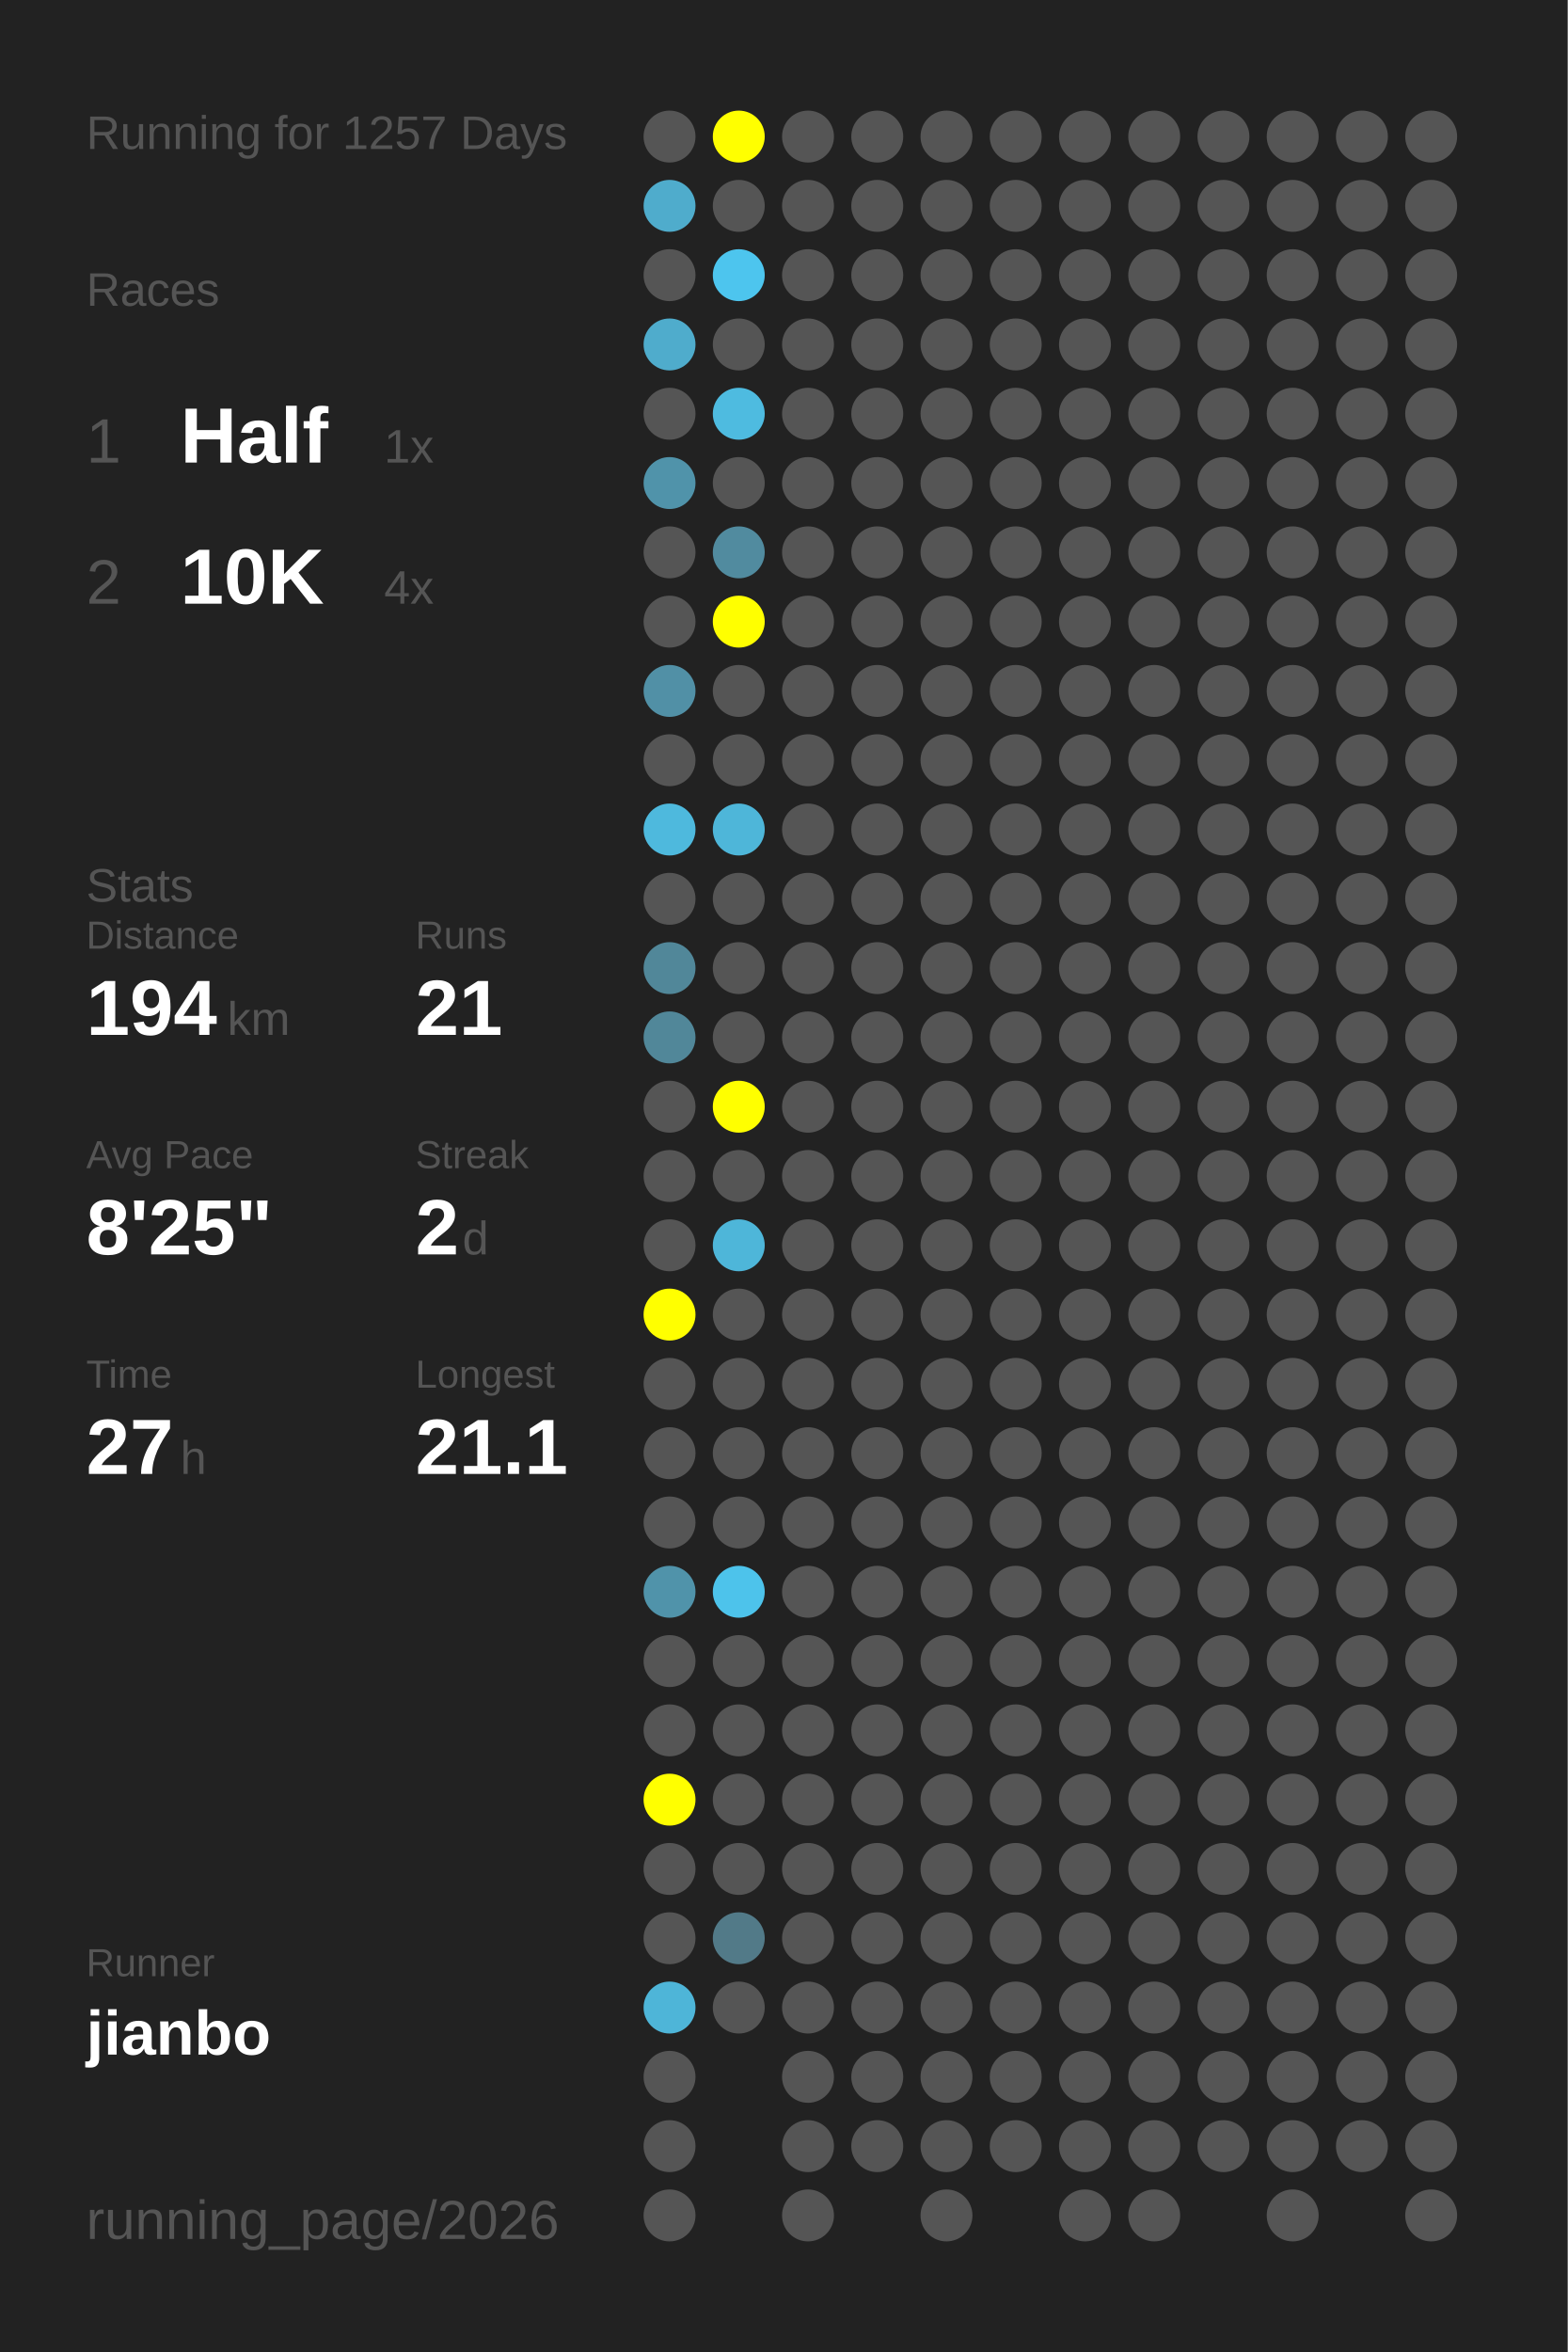
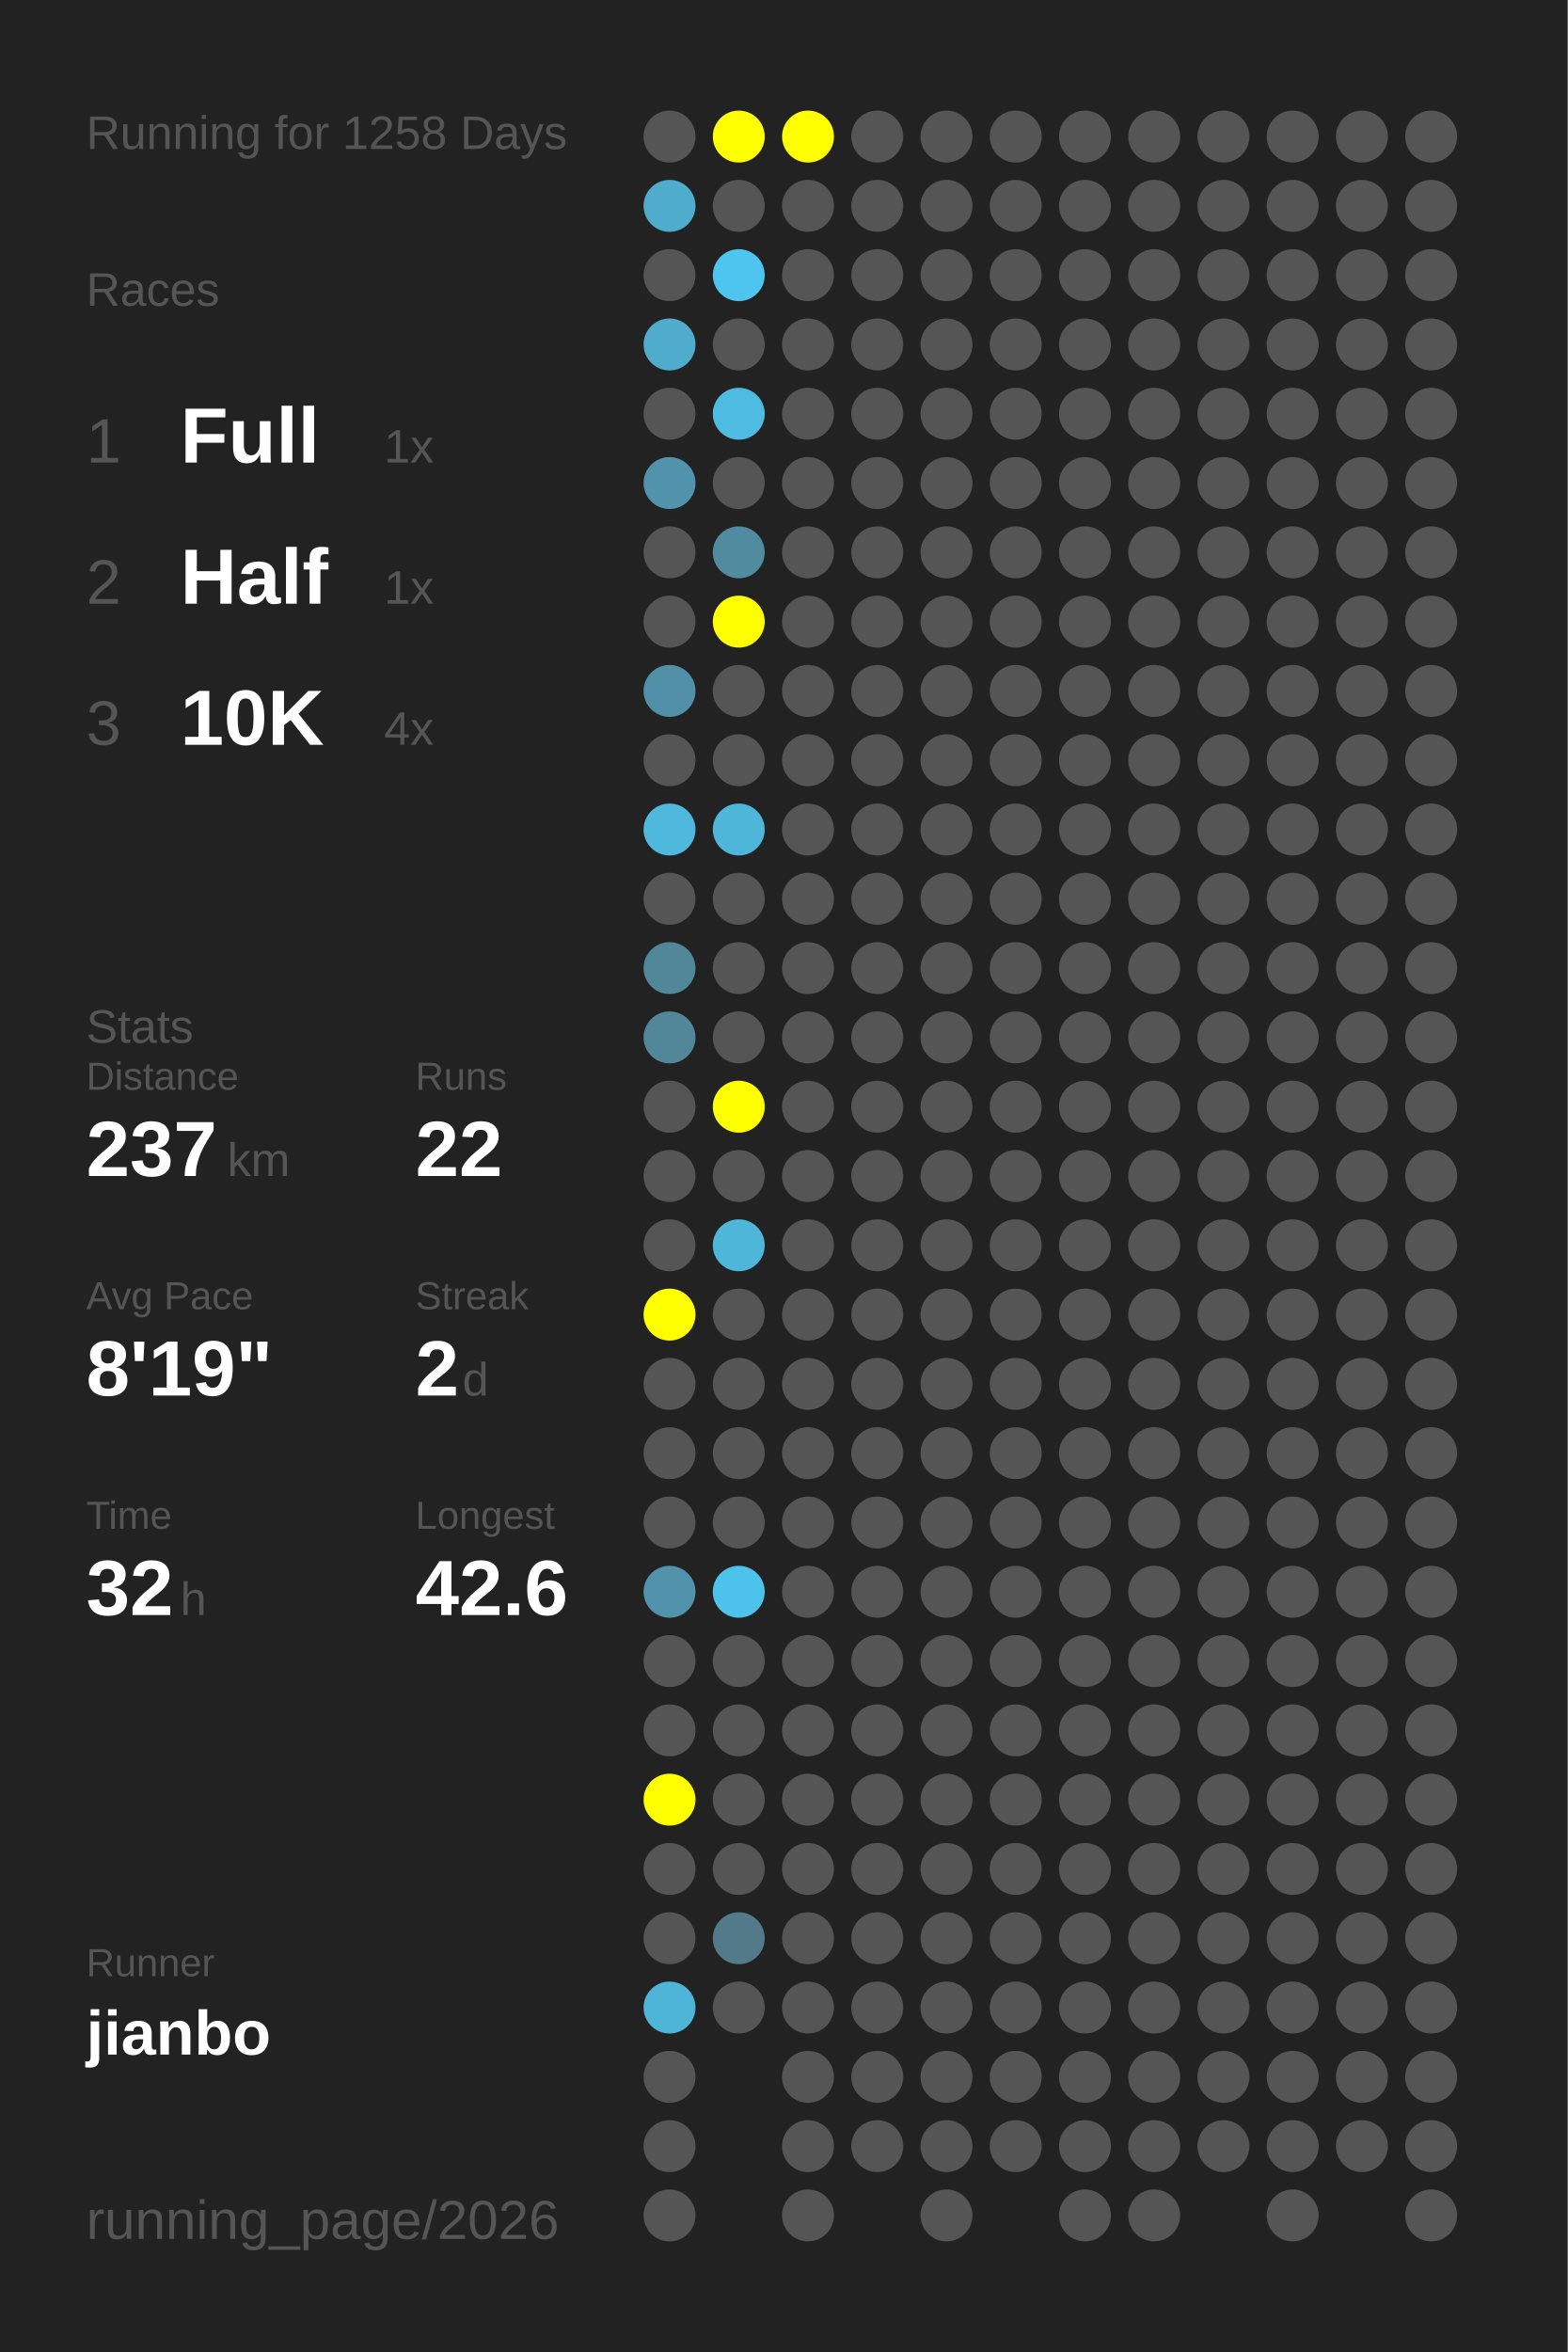
<svg xmlns="http://www.w3.org/2000/svg" baseProfile="full" height="300mm" version="1.1" viewBox="0,0,200,300" width="200mm">
  <defs />
  <rect fill="#222222" height="300" width="200" x="0" y="0" />
-   <text fill="#555555" style="font-size:6px; font-family:Arial;" x="11" y="19">Running for 1257 Days</text>
+   <text fill="#555555" style="font-size:6px; font-family:Arial;" x="11" y="19">Running for 1258 Days</text>
  <text fill="#555555" style="font-size:6px; font-family:Arial;" x="11" y="39">Races</text>
  <text fill="#555555" style="font-size:8px; font-family:Arial;" x="11" y="59">1</text>
-   <text fill="#FFFFFF" style="font-size:10px; font-family:Arial; font-weight:bold;" x="23" y="59">Half</text>
+   <text fill="#FFFFFF" style="font-size:10px; font-family:Arial; font-weight:bold;" x="23" y="59">Full</text>
  <text fill="#555555" style="font-size:6px; font-family:Arial;" x="49" y="59">1x</text>
  <text fill="#555555" style="font-size:8px; font-family:Arial;" x="11" y="77">2</text>
-   <text fill="#FFFFFF" style="font-size:10px; font-family:Arial; font-weight:bold;" x="23" y="77">10K</text>
-   <text fill="#555555" style="font-size:6px; font-family:Arial;" x="49" y="77">4x</text>
-   <text fill="#555555" style="font-size:6px; font-family:Arial;" x="11" y="115">Stats</text>
-   <text fill="#555555" style="font-size:5px; font-family:Arial;" x="11" y="121">Distance</text>
-   <text fill="#FFFFFF" style="font-size:10px; font-family:Arial; font-weight:bold;" x="11" y="132">194</text>
-   <text fill="#555555" style="font-size:6px; font-family:Arial;" x="29" y="132">km</text>
-   <text fill="#555555" style="font-size:5px; font-family:Arial;" x="53" y="121">Runs</text>
-   <text fill="#FFFFFF" style="font-size:10px; font-family:Arial; font-weight:bold;" x="53" y="132">21</text>
-   <text fill="#555555" style="font-size:5px; font-family:Arial;" x="11" y="149">Avg Pace</text>
-   <text fill="#FFFFFF" style="font-size:10px; font-family:Arial; font-weight:bold;" x="11" y="160">8'25"</text>
-   <text fill="#555555" style="font-size:5px; font-family:Arial;" x="53" y="149">Streak</text>
-   <text fill="#FFFFFF" style="font-size:10px; font-family:Arial; font-weight:bold;" x="53" y="160">2</text>
-   <text fill="#555555" style="font-size:6px; font-family:Arial;" x="59" y="160">d</text>
-   <text fill="#555555" style="font-size:5px; font-family:Arial;" x="11" y="177">Time</text>
-   <text fill="#FFFFFF" style="font-size:10px; font-family:Arial; font-weight:bold;" x="11" y="188">27</text>
-   <text fill="#555555" style="font-size:6px; font-family:Arial;" x="23" y="188">h</text>
-   <text fill="#555555" style="font-size:5px; font-family:Arial;" x="53" y="177">Longest</text>
-   <text fill="#FFFFFF" style="font-size:10px; font-family:Arial; font-weight:bold;" x="53" y="188">21.1</text>
+   <text fill="#FFFFFF" style="font-size:10px; font-family:Arial; font-weight:bold;" x="23" y="77">Half</text>
+   <text fill="#555555" style="font-size:6px; font-family:Arial;" x="49" y="77">1x</text>
+   <text fill="#555555" style="font-size:8px; font-family:Arial;" x="11" y="95">3</text>
+   <text fill="#FFFFFF" style="font-size:10px; font-family:Arial; font-weight:bold;" x="23" y="95">10K</text>
+   <text fill="#555555" style="font-size:6px; font-family:Arial;" x="49" y="95">4x</text>
+   <text fill="#555555" style="font-size:6px; font-family:Arial;" x="11" y="133">Stats</text>
+   <text fill="#555555" style="font-size:5px; font-family:Arial;" x="11" y="139">Distance</text>
+   <text fill="#FFFFFF" style="font-size:10px; font-family:Arial; font-weight:bold;" x="11" y="150">237</text>
+   <text fill="#555555" style="font-size:6px; font-family:Arial;" x="29" y="150">km</text>
+   <text fill="#555555" style="font-size:5px; font-family:Arial;" x="53" y="139">Runs</text>
+   <text fill="#FFFFFF" style="font-size:10px; font-family:Arial; font-weight:bold;" x="53" y="150">22</text>
+   <text fill="#555555" style="font-size:5px; font-family:Arial;" x="11" y="167">Avg Pace</text>
+   <text fill="#FFFFFF" style="font-size:10px; font-family:Arial; font-weight:bold;" x="11" y="178">8'19"</text>
+   <text fill="#555555" style="font-size:5px; font-family:Arial;" x="53" y="167">Streak</text>
+   <text fill="#FFFFFF" style="font-size:10px; font-family:Arial; font-weight:bold;" x="53" y="178">2</text>
+   <text fill="#555555" style="font-size:6px; font-family:Arial;" x="59" y="178">d</text>
+   <text fill="#555555" style="font-size:5px; font-family:Arial;" x="11" y="195">Time</text>
+   <text fill="#FFFFFF" style="font-size:10px; font-family:Arial; font-weight:bold;" x="11" y="206">32</text>
+   <text fill="#555555" style="font-size:6px; font-family:Arial;" x="23" y="206">h</text>
+   <text fill="#555555" style="font-size:5px; font-family:Arial;" x="53" y="195">Longest</text>
+   <text fill="#FFFFFF" style="font-size:10px; font-family:Arial; font-weight:bold;" x="53" y="206">42.6</text>
  <text fill="#555555" style="font-size:5px; font-family:Arial;" x="11" y="252.065">Runner</text>
  <text fill="#FFFFFF" style="font-size:8px; font-family:Arial; font-weight:bold;" x="11" y="262.065">jianbo</text>
  <text fill="#555555" style="font-size:7px; font-family:Arial;" x="11" y="285.581">running_page/2026</text>
  <circle cx="85.417" cy="17.419" fill="#555555" r="3.312" />
  <circle cx="85.417" cy="26.258" fill="#4faccc" r="3.312" />
  <circle cx="85.417" cy="35.097" fill="#555555" r="3.312" />
  <circle cx="85.417" cy="43.935" fill="#4faccc" r="3.312" />
  <circle cx="85.417" cy="52.774" fill="#555555" r="3.312" />
  <circle cx="85.417" cy="61.613" fill="#5093aa" r="3.312" />
  <circle cx="85.417" cy="70.452" fill="#555555" r="3.312" />
  <circle cx="85.417" cy="79.29" fill="#555555" r="3.312" />
  <circle cx="85.417" cy="88.129" fill="#5190a6" r="3.312" />
  <circle cx="85.417" cy="96.968" fill="#555555" r="3.312" />
  <circle cx="85.417" cy="105.806" fill="#4eb9dd" r="3.312" />
  <circle cx="85.417" cy="114.645" fill="#555555" r="3.312" />
  <circle cx="85.417" cy="123.484" fill="#518799" r="3.312" />
  <circle cx="85.417" cy="132.323" fill="#518799" r="3.312" />
  <circle cx="85.417" cy="141.161" fill="#555555" r="3.312" />
  <circle cx="85.417" cy="150" fill="#555555" r="3.312" />
  <circle cx="85.417" cy="158.839" fill="#555555" r="3.312" />
  <circle cx="85.417" cy="167.677" fill="#FFFF00" r="3.312" />
  <circle cx="85.417" cy="176.516" fill="#555555" r="3.312" />
  <circle cx="85.417" cy="185.355" fill="#555555" r="3.312" />
  <circle cx="85.417" cy="194.194" fill="#555555" r="3.312" />
  <circle cx="85.417" cy="203.032" fill="#5093aa" r="3.312" />
  <circle cx="85.417" cy="211.871" fill="#555555" r="3.312" />
  <circle cx="85.417" cy="220.71" fill="#555555" r="3.312" />
  <circle cx="85.417" cy="229.548" fill="#FFFF00" r="3.312" />
  <circle cx="85.417" cy="238.387" fill="#555555" r="3.312" />
  <circle cx="85.417" cy="247.226" fill="#555555" r="3.312" />
  <circle cx="85.417" cy="256.065" fill="#4eb5d8" r="3.312" />
  <circle cx="85.417" cy="264.903" fill="#555555" r="3.312" />
  <circle cx="85.417" cy="273.742" fill="#555555" r="3.312" />
  <circle cx="85.417" cy="282.581" fill="#555555" r="3.312" />
  <circle cx="94.25" cy="17.419" fill="#FFFF00" r="3.312" />
  <circle cx="94.25" cy="26.258" fill="#555555" r="3.312" />
  <circle cx="94.25" cy="35.097" fill="#4dc5ee" r="3.312" />
  <circle cx="94.25" cy="43.935" fill="#555555" r="3.312" />
  <circle cx="94.25" cy="52.774" fill="#4ebbe0" r="3.312" />
  <circle cx="94.25" cy="61.613" fill="#555555" r="3.312" />
  <circle cx="94.25" cy="70.452" fill="#518b9f" r="3.312" />
  <circle cx="94.25" cy="79.29" fill="#FFFF00" r="3.312" />
  <circle cx="94.25" cy="88.129" fill="#555555" r="3.312" />
  <circle cx="94.25" cy="96.968" fill="#555555" r="3.312" />
  <circle cx="94.25" cy="105.806" fill="#4eb6d9" r="3.312" />
  <circle cx="94.25" cy="114.645" fill="#555555" r="3.312" />
  <circle cx="94.25" cy="123.484" fill="#555555" r="3.312" />
  <circle cx="94.25" cy="132.323" fill="#555555" r="3.312" />
  <circle cx="94.25" cy="141.161" fill="#FFFF00" r="3.312" />
  <circle cx="94.25" cy="150" fill="#555555" r="3.312" />
  <circle cx="94.25" cy="158.839" fill="#4eb6d9" r="3.312" />
  <circle cx="94.25" cy="167.677" fill="#555555" r="3.312" />
  <circle cx="94.25" cy="176.516" fill="#555555" r="3.312" />
  <circle cx="94.25" cy="185.355" fill="#555555" r="3.312" />
  <circle cx="94.25" cy="194.194" fill="#555555" r="3.312" />
  <circle cx="94.25" cy="203.032" fill="#4dc3eb" r="3.312" />
  <circle cx="94.25" cy="211.871" fill="#555555" r="3.312" />
  <circle cx="94.25" cy="220.71" fill="#555555" r="3.312" />
  <circle cx="94.25" cy="229.548" fill="#555555" r="3.312" />
  <circle cx="94.25" cy="238.387" fill="#555555" r="3.312" />
  <circle cx="94.25" cy="247.226" fill="#527a88" r="3.312" />
  <circle cx="94.25" cy="256.065" fill="#555555" r="3.312" />
-   <circle cx="103.083" cy="17.419" fill="#555555" r="3.312" />
+   <circle cx="103.083" cy="17.419" fill="#FFFF00" r="3.312" />
  <circle cx="103.083" cy="26.258" fill="#555555" r="3.312" />
  <circle cx="103.083" cy="35.097" fill="#555555" r="3.312" />
  <circle cx="103.083" cy="43.935" fill="#555555" r="3.312" />
  <circle cx="103.083" cy="52.774" fill="#555555" r="3.312" />
  <circle cx="103.083" cy="61.613" fill="#555555" r="3.312" />
  <circle cx="103.083" cy="70.452" fill="#555555" r="3.312" />
  <circle cx="103.083" cy="79.29" fill="#555555" r="3.312" />
  <circle cx="103.083" cy="88.129" fill="#555555" r="3.312" />
  <circle cx="103.083" cy="96.968" fill="#555555" r="3.312" />
  <circle cx="103.083" cy="105.806" fill="#555555" r="3.312" />
  <circle cx="103.083" cy="114.645" fill="#555555" r="3.312" />
  <circle cx="103.083" cy="123.484" fill="#555555" r="3.312" />
  <circle cx="103.083" cy="132.323" fill="#555555" r="3.312" />
  <circle cx="103.083" cy="141.161" fill="#555555" r="3.312" />
  <circle cx="103.083" cy="150" fill="#555555" r="3.312" />
  <circle cx="103.083" cy="158.839" fill="#555555" r="3.312" />
  <circle cx="103.083" cy="167.677" fill="#555555" r="3.312" />
  <circle cx="103.083" cy="176.516" fill="#555555" r="3.312" />
  <circle cx="103.083" cy="185.355" fill="#555555" r="3.312" />
  <circle cx="103.083" cy="194.194" fill="#555555" r="3.312" />
  <circle cx="103.083" cy="203.032" fill="#555555" r="3.312" />
  <circle cx="103.083" cy="211.871" fill="#555555" r="3.312" />
  <circle cx="103.083" cy="220.71" fill="#555555" r="3.312" />
  <circle cx="103.083" cy="229.548" fill="#555555" r="3.312" />
  <circle cx="103.083" cy="238.387" fill="#555555" r="3.312" />
  <circle cx="103.083" cy="247.226" fill="#555555" r="3.312" />
  <circle cx="103.083" cy="256.065" fill="#555555" r="3.312" />
  <circle cx="103.083" cy="264.903" fill="#555555" r="3.312" />
  <circle cx="103.083" cy="273.742" fill="#555555" r="3.312" />
  <circle cx="103.083" cy="282.581" fill="#555555" r="3.312" />
  <circle cx="111.917" cy="17.419" fill="#555555" r="3.312" />
  <circle cx="111.917" cy="26.258" fill="#555555" r="3.312" />
  <circle cx="111.917" cy="35.097" fill="#555555" r="3.312" />
  <circle cx="111.917" cy="43.935" fill="#555555" r="3.312" />
  <circle cx="111.917" cy="52.774" fill="#555555" r="3.312" />
  <circle cx="111.917" cy="61.613" fill="#555555" r="3.312" />
  <circle cx="111.917" cy="70.452" fill="#555555" r="3.312" />
  <circle cx="111.917" cy="79.29" fill="#555555" r="3.312" />
  <circle cx="111.917" cy="88.129" fill="#555555" r="3.312" />
  <circle cx="111.917" cy="96.968" fill="#555555" r="3.312" />
  <circle cx="111.917" cy="105.806" fill="#555555" r="3.312" />
  <circle cx="111.917" cy="114.645" fill="#555555" r="3.312" />
  <circle cx="111.917" cy="123.484" fill="#555555" r="3.312" />
  <circle cx="111.917" cy="132.323" fill="#555555" r="3.312" />
  <circle cx="111.917" cy="141.161" fill="#555555" r="3.312" />
  <circle cx="111.917" cy="150" fill="#555555" r="3.312" />
  <circle cx="111.917" cy="158.839" fill="#555555" r="3.312" />
  <circle cx="111.917" cy="167.677" fill="#555555" r="3.312" />
  <circle cx="111.917" cy="176.516" fill="#555555" r="3.312" />
  <circle cx="111.917" cy="185.355" fill="#555555" r="3.312" />
  <circle cx="111.917" cy="194.194" fill="#555555" r="3.312" />
  <circle cx="111.917" cy="203.032" fill="#555555" r="3.312" />
  <circle cx="111.917" cy="211.871" fill="#555555" r="3.312" />
  <circle cx="111.917" cy="220.71" fill="#555555" r="3.312" />
  <circle cx="111.917" cy="229.548" fill="#555555" r="3.312" />
  <circle cx="111.917" cy="238.387" fill="#555555" r="3.312" />
  <circle cx="111.917" cy="247.226" fill="#555555" r="3.312" />
  <circle cx="111.917" cy="256.065" fill="#555555" r="3.312" />
  <circle cx="111.917" cy="264.903" fill="#555555" r="3.312" />
  <circle cx="111.917" cy="273.742" fill="#555555" r="3.312" />
  <circle cx="120.75" cy="17.419" fill="#555555" r="3.312" />
  <circle cx="120.75" cy="26.258" fill="#555555" r="3.312" />
  <circle cx="120.75" cy="35.097" fill="#555555" r="3.312" />
  <circle cx="120.75" cy="43.935" fill="#555555" r="3.312" />
  <circle cx="120.75" cy="52.774" fill="#555555" r="3.312" />
  <circle cx="120.75" cy="61.613" fill="#555555" r="3.312" />
  <circle cx="120.75" cy="70.452" fill="#555555" r="3.312" />
  <circle cx="120.75" cy="79.29" fill="#555555" r="3.312" />
  <circle cx="120.75" cy="88.129" fill="#555555" r="3.312" />
  <circle cx="120.75" cy="96.968" fill="#555555" r="3.312" />
  <circle cx="120.75" cy="105.806" fill="#555555" r="3.312" />
  <circle cx="120.75" cy="114.645" fill="#555555" r="3.312" />
  <circle cx="120.75" cy="123.484" fill="#555555" r="3.312" />
  <circle cx="120.75" cy="132.323" fill="#555555" r="3.312" />
  <circle cx="120.75" cy="141.161" fill="#555555" r="3.312" />
  <circle cx="120.75" cy="150" fill="#555555" r="3.312" />
  <circle cx="120.75" cy="158.839" fill="#555555" r="3.312" />
  <circle cx="120.75" cy="167.677" fill="#555555" r="3.312" />
  <circle cx="120.75" cy="176.516" fill="#555555" r="3.312" />
  <circle cx="120.75" cy="185.355" fill="#555555" r="3.312" />
  <circle cx="120.75" cy="194.194" fill="#555555" r="3.312" />
  <circle cx="120.75" cy="203.032" fill="#555555" r="3.312" />
  <circle cx="120.75" cy="211.871" fill="#555555" r="3.312" />
  <circle cx="120.75" cy="220.71" fill="#555555" r="3.312" />
  <circle cx="120.75" cy="229.548" fill="#555555" r="3.312" />
  <circle cx="120.75" cy="238.387" fill="#555555" r="3.312" />
  <circle cx="120.75" cy="247.226" fill="#555555" r="3.312" />
  <circle cx="120.75" cy="256.065" fill="#555555" r="3.312" />
  <circle cx="120.75" cy="264.903" fill="#555555" r="3.312" />
  <circle cx="120.75" cy="273.742" fill="#555555" r="3.312" />
  <circle cx="120.75" cy="282.581" fill="#555555" r="3.312" />
  <circle cx="129.583" cy="17.419" fill="#555555" r="3.312" />
  <circle cx="129.583" cy="26.258" fill="#555555" r="3.312" />
  <circle cx="129.583" cy="35.097" fill="#555555" r="3.312" />
  <circle cx="129.583" cy="43.935" fill="#555555" r="3.312" />
  <circle cx="129.583" cy="52.774" fill="#555555" r="3.312" />
  <circle cx="129.583" cy="61.613" fill="#555555" r="3.312" />
  <circle cx="129.583" cy="70.452" fill="#555555" r="3.312" />
  <circle cx="129.583" cy="79.29" fill="#555555" r="3.312" />
  <circle cx="129.583" cy="88.129" fill="#555555" r="3.312" />
  <circle cx="129.583" cy="96.968" fill="#555555" r="3.312" />
  <circle cx="129.583" cy="105.806" fill="#555555" r="3.312" />
  <circle cx="129.583" cy="114.645" fill="#555555" r="3.312" />
  <circle cx="129.583" cy="123.484" fill="#555555" r="3.312" />
  <circle cx="129.583" cy="132.323" fill="#555555" r="3.312" />
  <circle cx="129.583" cy="141.161" fill="#555555" r="3.312" />
  <circle cx="129.583" cy="150" fill="#555555" r="3.312" />
  <circle cx="129.583" cy="158.839" fill="#555555" r="3.312" />
  <circle cx="129.583" cy="167.677" fill="#555555" r="3.312" />
  <circle cx="129.583" cy="176.516" fill="#555555" r="3.312" />
  <circle cx="129.583" cy="185.355" fill="#555555" r="3.312" />
  <circle cx="129.583" cy="194.194" fill="#555555" r="3.312" />
  <circle cx="129.583" cy="203.032" fill="#555555" r="3.312" />
  <circle cx="129.583" cy="211.871" fill="#555555" r="3.312" />
  <circle cx="129.583" cy="220.71" fill="#555555" r="3.312" />
  <circle cx="129.583" cy="229.548" fill="#555555" r="3.312" />
  <circle cx="129.583" cy="238.387" fill="#555555" r="3.312" />
  <circle cx="129.583" cy="247.226" fill="#555555" r="3.312" />
  <circle cx="129.583" cy="256.065" fill="#555555" r="3.312" />
  <circle cx="129.583" cy="264.903" fill="#555555" r="3.312" />
  <circle cx="129.583" cy="273.742" fill="#555555" r="3.312" />
  <circle cx="138.417" cy="17.419" fill="#555555" r="3.312" />
  <circle cx="138.417" cy="26.258" fill="#555555" r="3.312" />
  <circle cx="138.417" cy="35.097" fill="#555555" r="3.312" />
  <circle cx="138.417" cy="43.935" fill="#555555" r="3.312" />
  <circle cx="138.417" cy="52.774" fill="#555555" r="3.312" />
  <circle cx="138.417" cy="61.613" fill="#555555" r="3.312" />
  <circle cx="138.417" cy="70.452" fill="#555555" r="3.312" />
  <circle cx="138.417" cy="79.29" fill="#555555" r="3.312" />
  <circle cx="138.417" cy="88.129" fill="#555555" r="3.312" />
  <circle cx="138.417" cy="96.968" fill="#555555" r="3.312" />
  <circle cx="138.417" cy="105.806" fill="#555555" r="3.312" />
  <circle cx="138.417" cy="114.645" fill="#555555" r="3.312" />
  <circle cx="138.417" cy="123.484" fill="#555555" r="3.312" />
  <circle cx="138.417" cy="132.323" fill="#555555" r="3.312" />
  <circle cx="138.417" cy="141.161" fill="#555555" r="3.312" />
  <circle cx="138.417" cy="150" fill="#555555" r="3.312" />
  <circle cx="138.417" cy="158.839" fill="#555555" r="3.312" />
  <circle cx="138.417" cy="167.677" fill="#555555" r="3.312" />
  <circle cx="138.417" cy="176.516" fill="#555555" r="3.312" />
  <circle cx="138.417" cy="185.355" fill="#555555" r="3.312" />
  <circle cx="138.417" cy="194.194" fill="#555555" r="3.312" />
  <circle cx="138.417" cy="203.032" fill="#555555" r="3.312" />
  <circle cx="138.417" cy="211.871" fill="#555555" r="3.312" />
  <circle cx="138.417" cy="220.71" fill="#555555" r="3.312" />
  <circle cx="138.417" cy="229.548" fill="#555555" r="3.312" />
  <circle cx="138.417" cy="238.387" fill="#555555" r="3.312" />
  <circle cx="138.417" cy="247.226" fill="#555555" r="3.312" />
  <circle cx="138.417" cy="256.065" fill="#555555" r="3.312" />
  <circle cx="138.417" cy="264.903" fill="#555555" r="3.312" />
  <circle cx="138.417" cy="273.742" fill="#555555" r="3.312" />
  <circle cx="138.417" cy="282.581" fill="#555555" r="3.312" />
  <circle cx="147.25" cy="17.419" fill="#555555" r="3.312" />
  <circle cx="147.25" cy="26.258" fill="#555555" r="3.312" />
  <circle cx="147.25" cy="35.097" fill="#555555" r="3.312" />
  <circle cx="147.25" cy="43.935" fill="#555555" r="3.312" />
  <circle cx="147.25" cy="52.774" fill="#555555" r="3.312" />
  <circle cx="147.25" cy="61.613" fill="#555555" r="3.312" />
  <circle cx="147.25" cy="70.452" fill="#555555" r="3.312" />
  <circle cx="147.25" cy="79.29" fill="#555555" r="3.312" />
  <circle cx="147.25" cy="88.129" fill="#555555" r="3.312" />
  <circle cx="147.25" cy="96.968" fill="#555555" r="3.312" />
  <circle cx="147.25" cy="105.806" fill="#555555" r="3.312" />
  <circle cx="147.25" cy="114.645" fill="#555555" r="3.312" />
  <circle cx="147.25" cy="123.484" fill="#555555" r="3.312" />
  <circle cx="147.25" cy="132.323" fill="#555555" r="3.312" />
  <circle cx="147.25" cy="141.161" fill="#555555" r="3.312" />
  <circle cx="147.25" cy="150" fill="#555555" r="3.312" />
  <circle cx="147.25" cy="158.839" fill="#555555" r="3.312" />
  <circle cx="147.25" cy="167.677" fill="#555555" r="3.312" />
  <circle cx="147.25" cy="176.516" fill="#555555" r="3.312" />
  <circle cx="147.25" cy="185.355" fill="#555555" r="3.312" />
  <circle cx="147.25" cy="194.194" fill="#555555" r="3.312" />
  <circle cx="147.25" cy="203.032" fill="#555555" r="3.312" />
  <circle cx="147.25" cy="211.871" fill="#555555" r="3.312" />
  <circle cx="147.25" cy="220.71" fill="#555555" r="3.312" />
  <circle cx="147.25" cy="229.548" fill="#555555" r="3.312" />
  <circle cx="147.25" cy="238.387" fill="#555555" r="3.312" />
  <circle cx="147.25" cy="247.226" fill="#555555" r="3.312" />
  <circle cx="147.25" cy="256.065" fill="#555555" r="3.312" />
  <circle cx="147.25" cy="264.903" fill="#555555" r="3.312" />
  <circle cx="147.25" cy="273.742" fill="#555555" r="3.312" />
  <circle cx="147.25" cy="282.581" fill="#555555" r="3.312" />
  <circle cx="156.083" cy="17.419" fill="#555555" r="3.312" />
  <circle cx="156.083" cy="26.258" fill="#555555" r="3.312" />
  <circle cx="156.083" cy="35.097" fill="#555555" r="3.312" />
  <circle cx="156.083" cy="43.935" fill="#555555" r="3.312" />
  <circle cx="156.083" cy="52.774" fill="#555555" r="3.312" />
  <circle cx="156.083" cy="61.613" fill="#555555" r="3.312" />
  <circle cx="156.083" cy="70.452" fill="#555555" r="3.312" />
  <circle cx="156.083" cy="79.29" fill="#555555" r="3.312" />
  <circle cx="156.083" cy="88.129" fill="#555555" r="3.312" />
  <circle cx="156.083" cy="96.968" fill="#555555" r="3.312" />
  <circle cx="156.083" cy="105.806" fill="#555555" r="3.312" />
  <circle cx="156.083" cy="114.645" fill="#555555" r="3.312" />
  <circle cx="156.083" cy="123.484" fill="#555555" r="3.312" />
  <circle cx="156.083" cy="132.323" fill="#555555" r="3.312" />
  <circle cx="156.083" cy="141.161" fill="#555555" r="3.312" />
  <circle cx="156.083" cy="150" fill="#555555" r="3.312" />
  <circle cx="156.083" cy="158.839" fill="#555555" r="3.312" />
  <circle cx="156.083" cy="167.677" fill="#555555" r="3.312" />
  <circle cx="156.083" cy="176.516" fill="#555555" r="3.312" />
  <circle cx="156.083" cy="185.355" fill="#555555" r="3.312" />
  <circle cx="156.083" cy="194.194" fill="#555555" r="3.312" />
  <circle cx="156.083" cy="203.032" fill="#555555" r="3.312" />
  <circle cx="156.083" cy="211.871" fill="#555555" r="3.312" />
  <circle cx="156.083" cy="220.71" fill="#555555" r="3.312" />
  <circle cx="156.083" cy="229.548" fill="#555555" r="3.312" />
  <circle cx="156.083" cy="238.387" fill="#555555" r="3.312" />
  <circle cx="156.083" cy="247.226" fill="#555555" r="3.312" />
  <circle cx="156.083" cy="256.065" fill="#555555" r="3.312" />
  <circle cx="156.083" cy="264.903" fill="#555555" r="3.312" />
  <circle cx="156.083" cy="273.742" fill="#555555" r="3.312" />
  <circle cx="164.917" cy="17.419" fill="#555555" r="3.312" />
  <circle cx="164.917" cy="26.258" fill="#555555" r="3.312" />
  <circle cx="164.917" cy="35.097" fill="#555555" r="3.312" />
  <circle cx="164.917" cy="43.935" fill="#555555" r="3.312" />
  <circle cx="164.917" cy="52.774" fill="#555555" r="3.312" />
  <circle cx="164.917" cy="61.613" fill="#555555" r="3.312" />
  <circle cx="164.917" cy="70.452" fill="#555555" r="3.312" />
  <circle cx="164.917" cy="79.29" fill="#555555" r="3.312" />
  <circle cx="164.917" cy="88.129" fill="#555555" r="3.312" />
  <circle cx="164.917" cy="96.968" fill="#555555" r="3.312" />
  <circle cx="164.917" cy="105.806" fill="#555555" r="3.312" />
  <circle cx="164.917" cy="114.645" fill="#555555" r="3.312" />
  <circle cx="164.917" cy="123.484" fill="#555555" r="3.312" />
  <circle cx="164.917" cy="132.323" fill="#555555" r="3.312" />
  <circle cx="164.917" cy="141.161" fill="#555555" r="3.312" />
  <circle cx="164.917" cy="150" fill="#555555" r="3.312" />
  <circle cx="164.917" cy="158.839" fill="#555555" r="3.312" />
  <circle cx="164.917" cy="167.677" fill="#555555" r="3.312" />
  <circle cx="164.917" cy="176.516" fill="#555555" r="3.312" />
  <circle cx="164.917" cy="185.355" fill="#555555" r="3.312" />
  <circle cx="164.917" cy="194.194" fill="#555555" r="3.312" />
  <circle cx="164.917" cy="203.032" fill="#555555" r="3.312" />
  <circle cx="164.917" cy="211.871" fill="#555555" r="3.312" />
  <circle cx="164.917" cy="220.71" fill="#555555" r="3.312" />
  <circle cx="164.917" cy="229.548" fill="#555555" r="3.312" />
  <circle cx="164.917" cy="238.387" fill="#555555" r="3.312" />
  <circle cx="164.917" cy="247.226" fill="#555555" r="3.312" />
  <circle cx="164.917" cy="256.065" fill="#555555" r="3.312" />
  <circle cx="164.917" cy="264.903" fill="#555555" r="3.312" />
  <circle cx="164.917" cy="273.742" fill="#555555" r="3.312" />
  <circle cx="164.917" cy="282.581" fill="#555555" r="3.312" />
  <circle cx="173.75" cy="17.419" fill="#555555" r="3.312" />
  <circle cx="173.75" cy="26.258" fill="#555555" r="3.312" />
  <circle cx="173.75" cy="35.097" fill="#555555" r="3.312" />
  <circle cx="173.75" cy="43.935" fill="#555555" r="3.312" />
  <circle cx="173.75" cy="52.774" fill="#555555" r="3.312" />
  <circle cx="173.75" cy="61.613" fill="#555555" r="3.312" />
  <circle cx="173.75" cy="70.452" fill="#555555" r="3.312" />
  <circle cx="173.75" cy="79.29" fill="#555555" r="3.312" />
  <circle cx="173.75" cy="88.129" fill="#555555" r="3.312" />
  <circle cx="173.75" cy="96.968" fill="#555555" r="3.312" />
  <circle cx="173.75" cy="105.806" fill="#555555" r="3.312" />
  <circle cx="173.75" cy="114.645" fill="#555555" r="3.312" />
  <circle cx="173.75" cy="123.484" fill="#555555" r="3.312" />
  <circle cx="173.75" cy="132.323" fill="#555555" r="3.312" />
  <circle cx="173.75" cy="141.161" fill="#555555" r="3.312" />
  <circle cx="173.75" cy="150" fill="#555555" r="3.312" />
  <circle cx="173.75" cy="158.839" fill="#555555" r="3.312" />
  <circle cx="173.75" cy="167.677" fill="#555555" r="3.312" />
  <circle cx="173.75" cy="176.516" fill="#555555" r="3.312" />
  <circle cx="173.75" cy="185.355" fill="#555555" r="3.312" />
  <circle cx="173.75" cy="194.194" fill="#555555" r="3.312" />
  <circle cx="173.75" cy="203.032" fill="#555555" r="3.312" />
  <circle cx="173.75" cy="211.871" fill="#555555" r="3.312" />
  <circle cx="173.75" cy="220.71" fill="#555555" r="3.312" />
  <circle cx="173.75" cy="229.548" fill="#555555" r="3.312" />
  <circle cx="173.75" cy="238.387" fill="#555555" r="3.312" />
  <circle cx="173.75" cy="247.226" fill="#555555" r="3.312" />
  <circle cx="173.75" cy="256.065" fill="#555555" r="3.312" />
  <circle cx="173.75" cy="264.903" fill="#555555" r="3.312" />
  <circle cx="173.75" cy="273.742" fill="#555555" r="3.312" />
  <circle cx="182.583" cy="17.419" fill="#555555" r="3.312" />
  <circle cx="182.583" cy="26.258" fill="#555555" r="3.312" />
  <circle cx="182.583" cy="35.097" fill="#555555" r="3.312" />
  <circle cx="182.583" cy="43.935" fill="#555555" r="3.312" />
  <circle cx="182.583" cy="52.774" fill="#555555" r="3.312" />
  <circle cx="182.583" cy="61.613" fill="#555555" r="3.312" />
  <circle cx="182.583" cy="70.452" fill="#555555" r="3.312" />
  <circle cx="182.583" cy="79.29" fill="#555555" r="3.312" />
  <circle cx="182.583" cy="88.129" fill="#555555" r="3.312" />
  <circle cx="182.583" cy="96.968" fill="#555555" r="3.312" />
  <circle cx="182.583" cy="105.806" fill="#555555" r="3.312" />
  <circle cx="182.583" cy="114.645" fill="#555555" r="3.312" />
  <circle cx="182.583" cy="123.484" fill="#555555" r="3.312" />
  <circle cx="182.583" cy="132.323" fill="#555555" r="3.312" />
  <circle cx="182.583" cy="141.161" fill="#555555" r="3.312" />
  <circle cx="182.583" cy="150" fill="#555555" r="3.312" />
  <circle cx="182.583" cy="158.839" fill="#555555" r="3.312" />
  <circle cx="182.583" cy="167.677" fill="#555555" r="3.312" />
  <circle cx="182.583" cy="176.516" fill="#555555" r="3.312" />
  <circle cx="182.583" cy="185.355" fill="#555555" r="3.312" />
  <circle cx="182.583" cy="194.194" fill="#555555" r="3.312" />
  <circle cx="182.583" cy="203.032" fill="#555555" r="3.312" />
  <circle cx="182.583" cy="211.871" fill="#555555" r="3.312" />
  <circle cx="182.583" cy="220.71" fill="#555555" r="3.312" />
  <circle cx="182.583" cy="229.548" fill="#555555" r="3.312" />
  <circle cx="182.583" cy="238.387" fill="#555555" r="3.312" />
  <circle cx="182.583" cy="247.226" fill="#555555" r="3.312" />
  <circle cx="182.583" cy="256.065" fill="#555555" r="3.312" />
  <circle cx="182.583" cy="264.903" fill="#555555" r="3.312" />
  <circle cx="182.583" cy="273.742" fill="#555555" r="3.312" />
  <circle cx="182.583" cy="282.581" fill="#555555" r="3.312" />
</svg>
